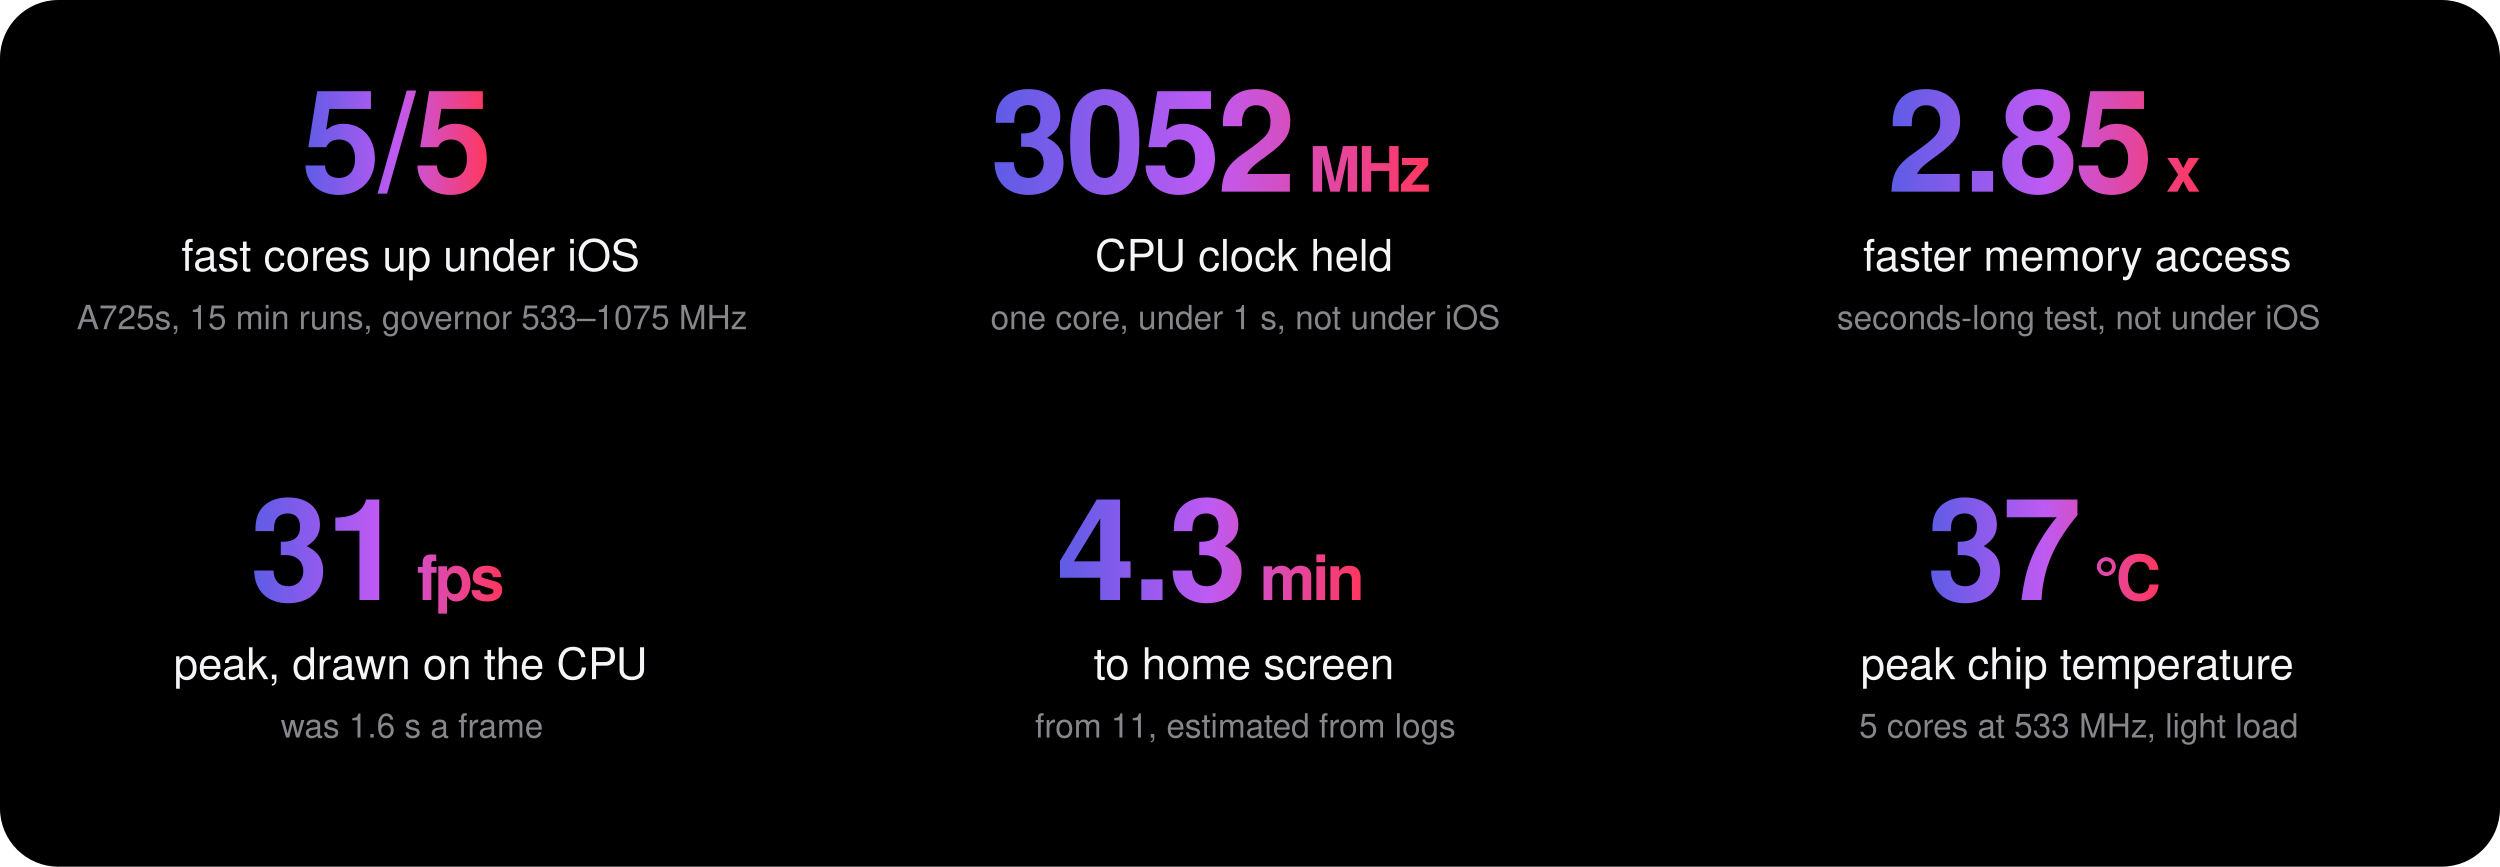
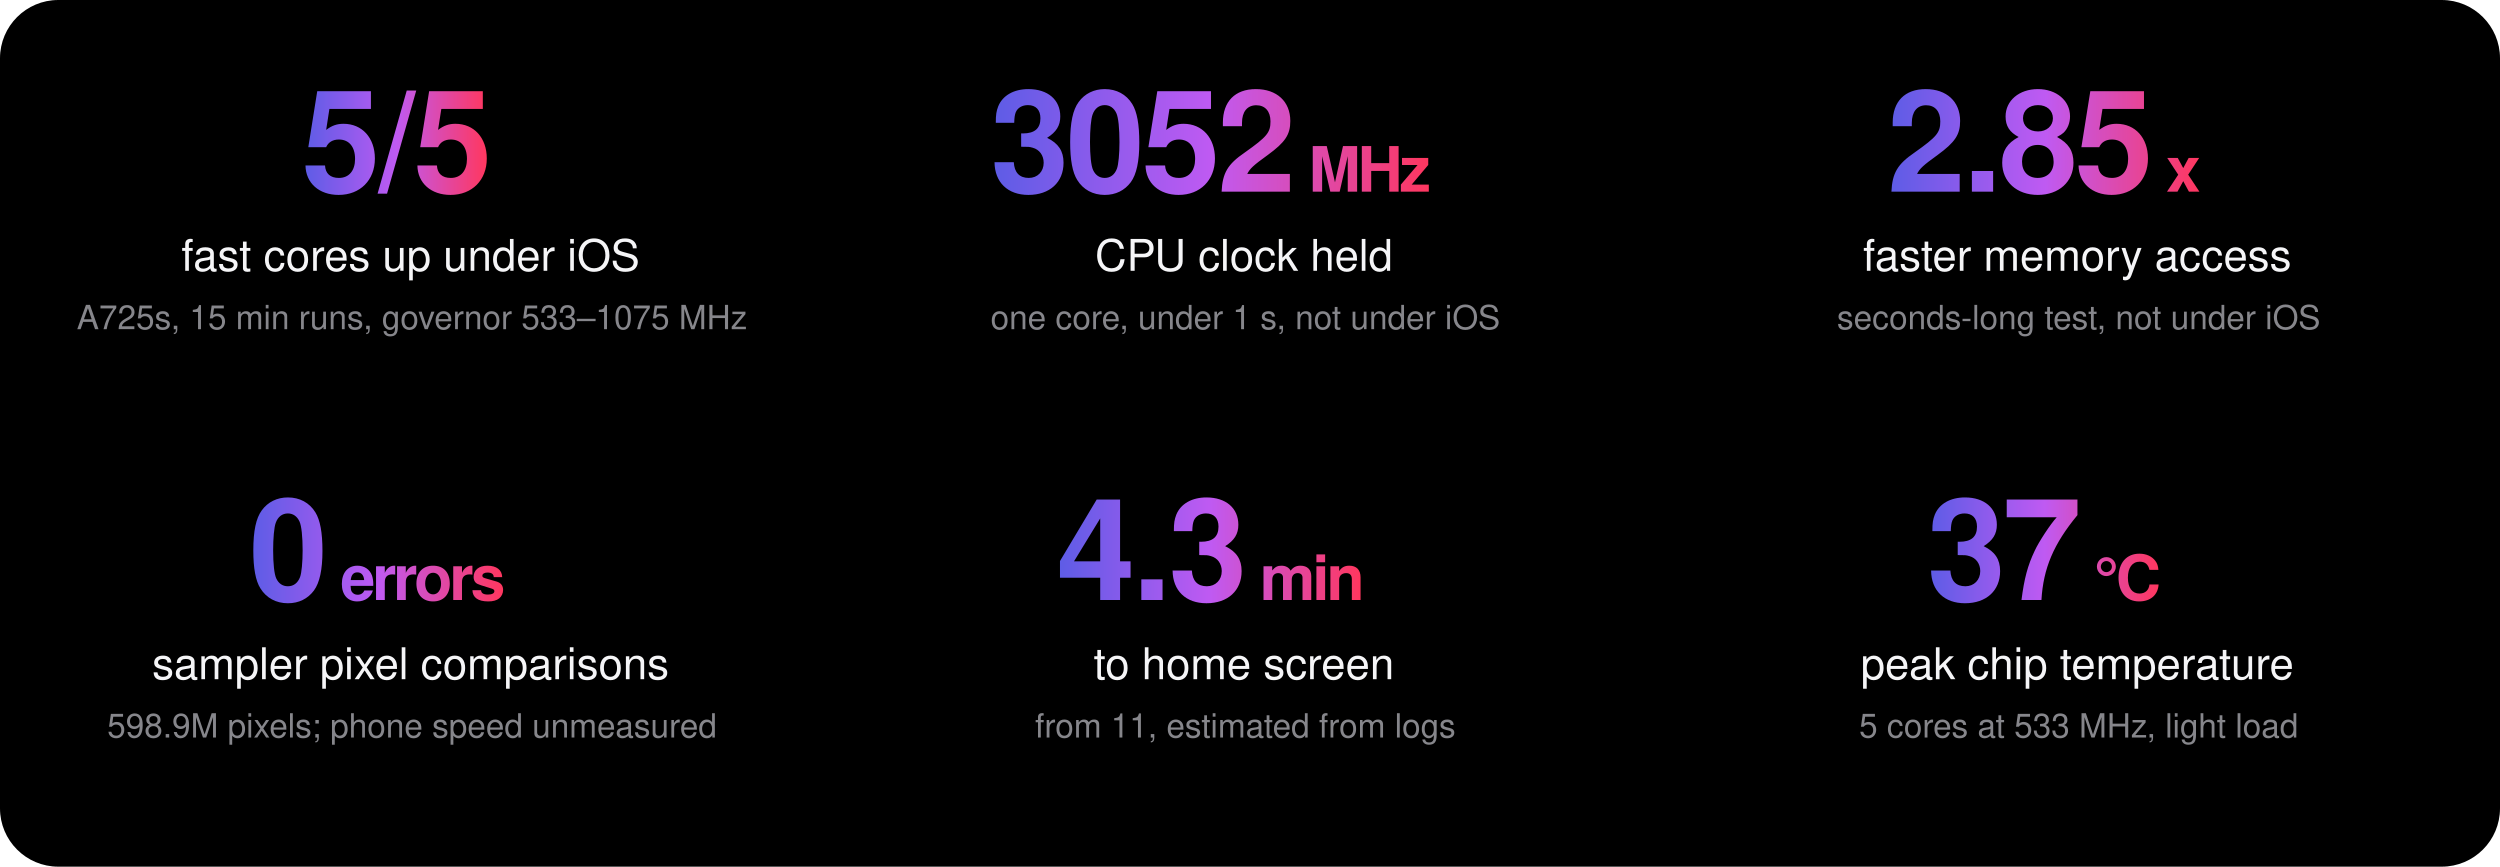
<svg xmlns="http://www.w3.org/2000/svg" viewBox="0 0 1200 416" role="img" aria-label="Measured on the phone">
  <defs>
    <linearGradient id="g" x1="0" y1="0" x2="1" y2="0">
      <stop offset="0" stop-color="#5e5ce6" />
      <stop offset=".5" stop-color="#bf5af2" />
      <stop offset="1" stop-color="#ff375f" />
    </linearGradient>
  </defs>
  <rect width="1200" height="416" rx="28" fill="#000" />
  <text font-family="-apple-system,BlinkMacSystemFont,'SF Pro Display','Helvetica Neue',Helvetica,Arial,sans-serif" x="200" y="92" text-anchor="middle" font-size="68" font-weight="700" letter-spacing="-1.5" fill="url(#g)">5/5<animate attributeName="opacity" values="0;0;1" keyTimes="0;0.000;1" calcMode="spline" keySplines="0 0 1 1;.2 .8 .2 1" dur="0.90s" fill="freeze" />
    <animateTransform attributeName="transform" type="translate" values="0 22;0 22;0 0" keyTimes="0;0.000;1" calcMode="spline" keySplines="0 0 1 1;.2 .8 .2 1" dur="0.90s" fill="freeze" />
  </text>
  <text font-family="-apple-system,BlinkMacSystemFont,'SF Pro Display','Helvetica Neue',Helvetica,Arial,sans-serif" x="200" y="130" text-anchor="middle" font-size="21" font-weight="500" fill="#f5f5f7">fast cores up under iOS<animate attributeName="opacity" values="0;0;1" keyTimes="0;0.100;1" calcMode="spline" keySplines="0 0 1 1;.2 .8 .2 1" dur="1.00s" fill="freeze" />
    <animateTransform attributeName="transform" type="translate" values="0 22;0 22;0 0" keyTimes="0;0.100;1" calcMode="spline" keySplines="0 0 1 1;.2 .8 .2 1" dur="1.00s" fill="freeze" />
  </text>
  <text font-family="-apple-system,BlinkMacSystemFont,'SF Pro Display','Helvetica Neue',Helvetica,Arial,sans-serif" x="200" y="158" text-anchor="middle" font-size="16" font-weight="400" fill="#86868b">A725s, 15 min runs, governor 533–1075 MHz<animate attributeName="opacity" values="0;0;1" keyTimes="0;0.182;1" calcMode="spline" keySplines="0 0 1 1;.2 .8 .2 1" dur="1.10s" fill="freeze" />
    <animateTransform attributeName="transform" type="translate" values="0 22;0 22;0 0" keyTimes="0;0.182;1" calcMode="spline" keySplines="0 0 1 1;.2 .8 .2 1" dur="1.10s" fill="freeze" />
  </text>
  <text font-family="-apple-system,BlinkMacSystemFont,'SF Pro Display','Helvetica Neue',Helvetica,Arial,sans-serif" x="600" y="92" text-anchor="middle" font-size="68" font-weight="700" letter-spacing="-1.5" fill="url(#g)">3052<tspan font-size="30" font-weight="600" dx="6">MHz</tspan>
    <animate attributeName="opacity" values="0;0;1" keyTimes="0;0.143;1" calcMode="spline" keySplines="0 0 1 1;.2 .8 .2 1" dur="1.05s" fill="freeze" />
    <animateTransform attributeName="transform" type="translate" values="0 22;0 22;0 0" keyTimes="0;0.143;1" calcMode="spline" keySplines="0 0 1 1;.2 .8 .2 1" dur="1.05s" fill="freeze" />
  </text>
  <text font-family="-apple-system,BlinkMacSystemFont,'SF Pro Display','Helvetica Neue',Helvetica,Arial,sans-serif" x="600" y="130" text-anchor="middle" font-size="21" font-weight="500" fill="#f5f5f7">CPU clock held<animate attributeName="opacity" values="0;0;1" keyTimes="0;0.217;1" calcMode="spline" keySplines="0 0 1 1;.2 .8 .2 1" dur="1.15s" fill="freeze" />
    <animateTransform attributeName="transform" type="translate" values="0 22;0 22;0 0" keyTimes="0;0.217;1" calcMode="spline" keySplines="0 0 1 1;.2 .8 .2 1" dur="1.15s" fill="freeze" />
  </text>
  <text font-family="-apple-system,BlinkMacSystemFont,'SF Pro Display','Helvetica Neue',Helvetica,Arial,sans-serif" x="600" y="158" text-anchor="middle" font-size="16" font-weight="400" fill="#86868b">one core, under 1 s, not under iOS<animate attributeName="opacity" values="0;0;1" keyTimes="0;0.280;1" calcMode="spline" keySplines="0 0 1 1;.2 .8 .2 1" dur="1.25s" fill="freeze" />
    <animateTransform attributeName="transform" type="translate" values="0 22;0 22;0 0" keyTimes="0;0.280;1" calcMode="spline" keySplines="0 0 1 1;.2 .8 .2 1" dur="1.25s" fill="freeze" />
  </text>
  <text font-family="-apple-system,BlinkMacSystemFont,'SF Pro Display','Helvetica Neue',Helvetica,Arial,sans-serif" x="1000" y="92" text-anchor="middle" font-size="68" font-weight="700" letter-spacing="-1.5" fill="url(#g)">2.85<tspan font-size="30" font-weight="600" dx="6">x</tspan>
    <animate attributeName="opacity" values="0;0;1" keyTimes="0;0.250;1" calcMode="spline" keySplines="0 0 1 1;.2 .8 .2 1" dur="1.20s" fill="freeze" />
    <animateTransform attributeName="transform" type="translate" values="0 22;0 22;0 0" keyTimes="0;0.250;1" calcMode="spline" keySplines="0 0 1 1;.2 .8 .2 1" dur="1.20s" fill="freeze" />
  </text>
  <text font-family="-apple-system,BlinkMacSystemFont,'SF Pro Display','Helvetica Neue',Helvetica,Arial,sans-serif" x="1000" y="130" text-anchor="middle" font-size="21" font-weight="500" fill="#f5f5f7">faster memory access<animate attributeName="opacity" values="0;0;1" keyTimes="0;0.308;1" calcMode="spline" keySplines="0 0 1 1;.2 .8 .2 1" dur="1.30s" fill="freeze" />
    <animateTransform attributeName="transform" type="translate" values="0 22;0 22;0 0" keyTimes="0;0.308;1" calcMode="spline" keySplines="0 0 1 1;.2 .8 .2 1" dur="1.30s" fill="freeze" />
  </text>
  <text font-family="-apple-system,BlinkMacSystemFont,'SF Pro Display','Helvetica Neue',Helvetica,Arial,sans-serif" x="1000" y="158" text-anchor="middle" font-size="16" font-weight="400" fill="#86868b">seconds-long test, not under iOS<animate attributeName="opacity" values="0;0;1" keyTimes="0;0.357;1" calcMode="spline" keySplines="0 0 1 1;.2 .8 .2 1" dur="1.40s" fill="freeze" />
    <animateTransform attributeName="transform" type="translate" values="0 22;0 22;0 0" keyTimes="0;0.357;1" calcMode="spline" keySplines="0 0 1 1;.2 .8 .2 1" dur="1.40s" fill="freeze" />
  </text>
-   <text font-family="-apple-system,BlinkMacSystemFont,'SF Pro Display','Helvetica Neue',Helvetica,Arial,sans-serif" x="200" y="288" text-anchor="middle" font-size="68" font-weight="700" letter-spacing="-1.5" fill="url(#g)">31<tspan font-size="30" font-weight="600" dx="6">fps</tspan>
+   <text font-family="-apple-system,BlinkMacSystemFont,'SF Pro Display','Helvetica Neue',Helvetica,Arial,sans-serif" x="200" y="288" text-anchor="middle" font-size="68" font-weight="700" letter-spacing="-1.5" fill="url(#g)">0<tspan font-size="30" font-weight="600" dx="6">errors</tspan>
    <animate attributeName="opacity" values="0;0;1" keyTimes="0;0.333;1" calcMode="spline" keySplines="0 0 1 1;.2 .8 .2 1" dur="1.35s" fill="freeze" />
    <animateTransform attributeName="transform" type="translate" values="0 22;0 22;0 0" keyTimes="0;0.333;1" calcMode="spline" keySplines="0 0 1 1;.2 .8 .2 1" dur="1.35s" fill="freeze" />
  </text>
-   <text font-family="-apple-system,BlinkMacSystemFont,'SF Pro Display','Helvetica Neue',Helvetica,Arial,sans-serif" x="200" y="326" text-anchor="middle" font-size="21" font-weight="500" fill="#f5f5f7">peak, drawn on the CPU<animate attributeName="opacity" values="0;0;1" keyTimes="0;0.379;1" calcMode="spline" keySplines="0 0 1 1;.2 .8 .2 1" dur="1.45s" fill="freeze" />
+   <text font-family="-apple-system,BlinkMacSystemFont,'SF Pro Display','Helvetica Neue',Helvetica,Arial,sans-serif" x="200" y="326" text-anchor="middle" font-size="21" font-weight="500" fill="#f5f5f7">sampler pixel comparisons<animate attributeName="opacity" values="0;0;1" keyTimes="0;0.379;1" calcMode="spline" keySplines="0 0 1 1;.2 .8 .2 1" dur="1.45s" fill="freeze" />
    <animateTransform attributeName="transform" type="translate" values="0 22;0 22;0 0" keyTimes="0;0.379;1" calcMode="spline" keySplines="0 0 1 1;.2 .8 .2 1" dur="1.45s" fill="freeze" />
  </text>
-   <text font-family="-apple-system,BlinkMacSystemFont,'SF Pro Display','Helvetica Neue',Helvetica,Arial,sans-serif" x="200" y="354" text-anchor="middle" font-size="16" font-weight="400" fill="#86868b">was 1.6 s a frame<animate attributeName="opacity" values="0;0;1" keyTimes="0;0.419;1" calcMode="spline" keySplines="0 0 1 1;.2 .8 .2 1" dur="1.55s" fill="freeze" />
+   <text font-family="-apple-system,BlinkMacSystemFont,'SF Pro Display','Helvetica Neue',Helvetica,Arial,sans-serif" x="200" y="354" text-anchor="middle" font-size="16" font-weight="400" fill="#86868b">598.9M pixels; phone speed unmeasured<animate attributeName="opacity" values="0;0;1" keyTimes="0;0.419;1" calcMode="spline" keySplines="0 0 1 1;.2 .8 .2 1" dur="1.55s" fill="freeze" />
    <animateTransform attributeName="transform" type="translate" values="0 22;0 22;0 0" keyTimes="0;0.419;1" calcMode="spline" keySplines="0 0 1 1;.2 .8 .2 1" dur="1.55s" fill="freeze" />
  </text>
  <text font-family="-apple-system,BlinkMacSystemFont,'SF Pro Display','Helvetica Neue',Helvetica,Arial,sans-serif" x="600" y="288" text-anchor="middle" font-size="68" font-weight="700" letter-spacing="-1.5" fill="url(#g)">4.3<tspan font-size="30" font-weight="600" dx="6">min</tspan>
    <animate attributeName="opacity" values="0;0;1" keyTimes="0;0.400;1" calcMode="spline" keySplines="0 0 1 1;.2 .8 .2 1" dur="1.50s" fill="freeze" />
    <animateTransform attributeName="transform" type="translate" values="0 22;0 22;0 0" keyTimes="0;0.400;1" calcMode="spline" keySplines="0 0 1 1;.2 .8 .2 1" dur="1.50s" fill="freeze" />
  </text>
  <text font-family="-apple-system,BlinkMacSystemFont,'SF Pro Display','Helvetica Neue',Helvetica,Arial,sans-serif" x="600" y="326" text-anchor="middle" font-size="21" font-weight="500" fill="#f5f5f7">to home screen<animate attributeName="opacity" values="0;0;1" keyTimes="0;0.437;1" calcMode="spline" keySplines="0 0 1 1;.2 .8 .2 1" dur="1.60s" fill="freeze" />
    <animateTransform attributeName="transform" type="translate" values="0 22;0 22;0 0" keyTimes="0;0.437;1" calcMode="spline" keySplines="0 0 1 1;.2 .8 .2 1" dur="1.60s" fill="freeze" />
  </text>
  <text font-family="-apple-system,BlinkMacSystemFont,'SF Pro Display','Helvetica Neue',Helvetica,Arial,sans-serif" x="600" y="354" text-anchor="middle" font-size="16" font-weight="400" fill="#86868b">from 11, estimated from logs<animate attributeName="opacity" values="0;0;1" keyTimes="0;0.471;1" calcMode="spline" keySplines="0 0 1 1;.2 .8 .2 1" dur="1.70s" fill="freeze" />
    <animateTransform attributeName="transform" type="translate" values="0 22;0 22;0 0" keyTimes="0;0.471;1" calcMode="spline" keySplines="0 0 1 1;.2 .8 .2 1" dur="1.70s" fill="freeze" />
  </text>
  <text font-family="-apple-system,BlinkMacSystemFont,'SF Pro Display','Helvetica Neue',Helvetica,Arial,sans-serif" x="1000" y="288" text-anchor="middle" font-size="68" font-weight="700" letter-spacing="-1.5" fill="url(#g)">37<tspan font-size="30" font-weight="600" dx="6">°C</tspan>
    <animate attributeName="opacity" values="0;0;1" keyTimes="0;0.455;1" calcMode="spline" keySplines="0 0 1 1;.2 .8 .2 1" dur="1.65s" fill="freeze" />
    <animateTransform attributeName="transform" type="translate" values="0 22;0 22;0 0" keyTimes="0;0.455;1" calcMode="spline" keySplines="0 0 1 1;.2 .8 .2 1" dur="1.65s" fill="freeze" />
  </text>
  <text font-family="-apple-system,BlinkMacSystemFont,'SF Pro Display','Helvetica Neue',Helvetica,Arial,sans-serif" x="1000" y="326" text-anchor="middle" font-size="21" font-weight="500" fill="#f5f5f7">peak chip temperature<animate attributeName="opacity" values="0;0;1" keyTimes="0;0.486;1" calcMode="spline" keySplines="0 0 1 1;.2 .8 .2 1" dur="1.75s" fill="freeze" />
    <animateTransform attributeName="transform" type="translate" values="0 22;0 22;0 0" keyTimes="0;0.486;1" calcMode="spline" keySplines="0 0 1 1;.2 .8 .2 1" dur="1.75s" fill="freeze" />
  </text>
  <text font-family="-apple-system,BlinkMacSystemFont,'SF Pro Display','Helvetica Neue',Helvetica,Arial,sans-serif" x="1000" y="354" text-anchor="middle" font-size="16" font-weight="400" fill="#86868b">5 cores at 533 MHz, light load<animate attributeName="opacity" values="0;0;1" keyTimes="0;0.514;1" calcMode="spline" keySplines="0 0 1 1;.2 .8 .2 1" dur="1.85s" fill="freeze" />
    <animateTransform attributeName="transform" type="translate" values="0 22;0 22;0 0" keyTimes="0;0.514;1" calcMode="spline" keySplines="0 0 1 1;.2 .8 .2 1" dur="1.85s" fill="freeze" />
  </text>
</svg>
